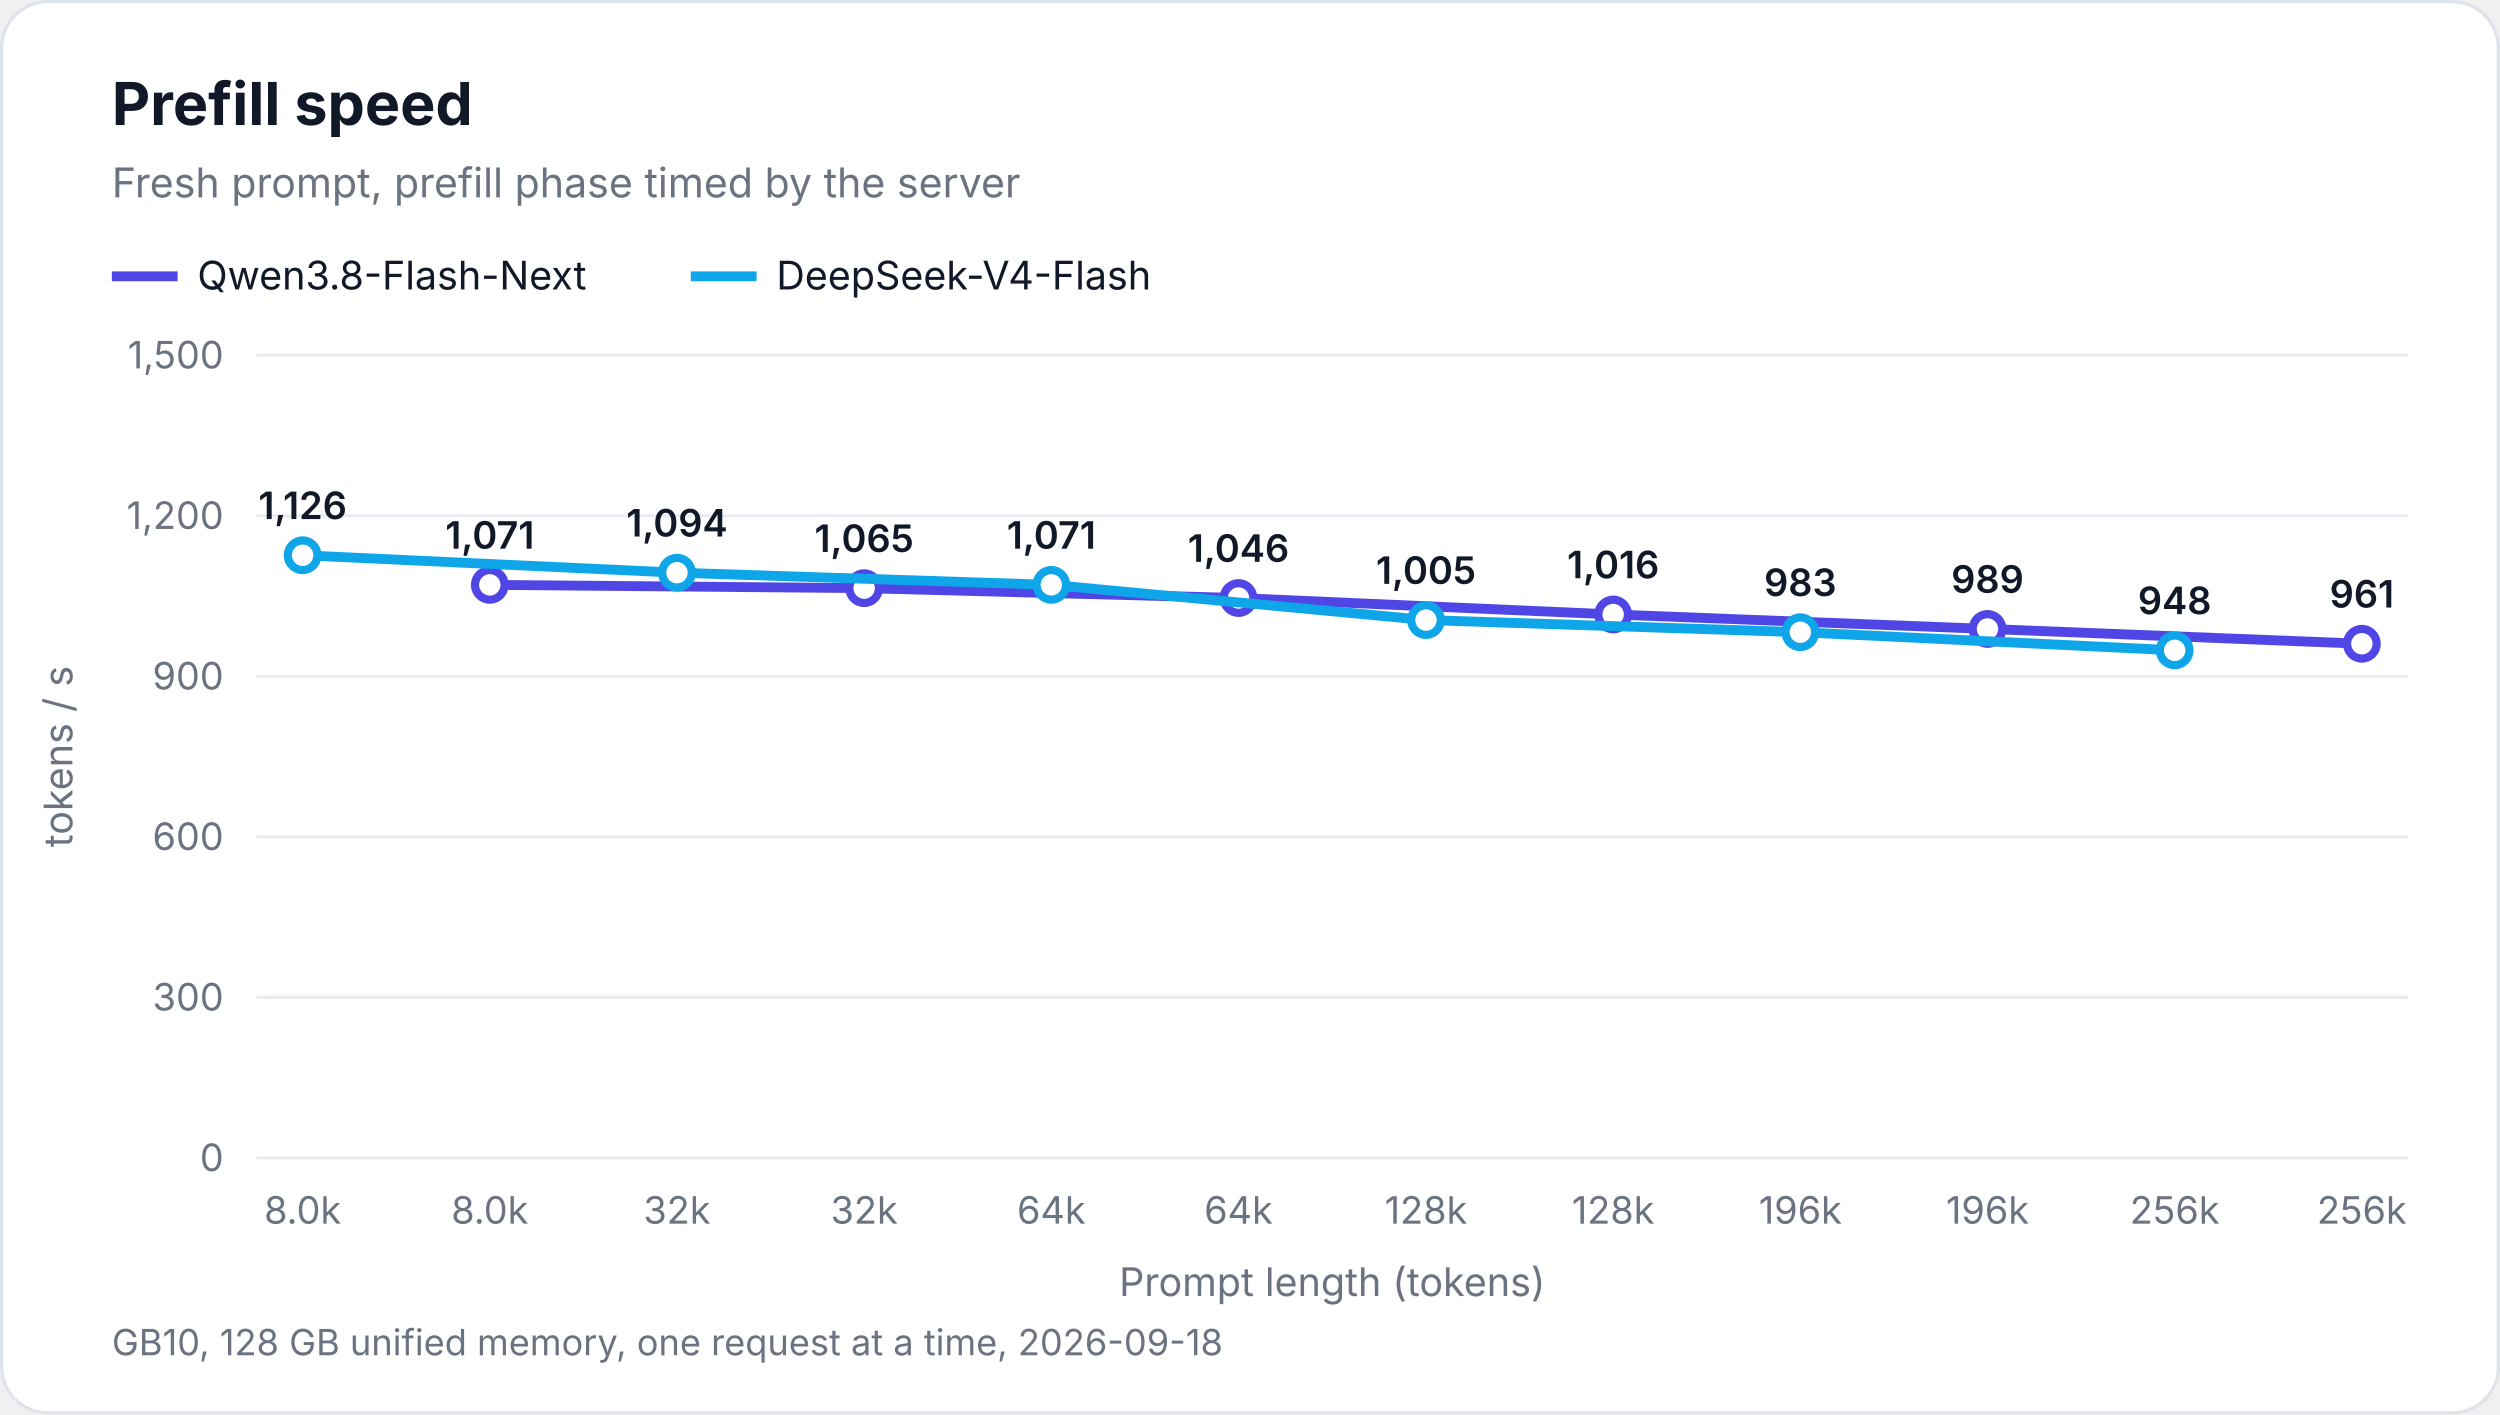
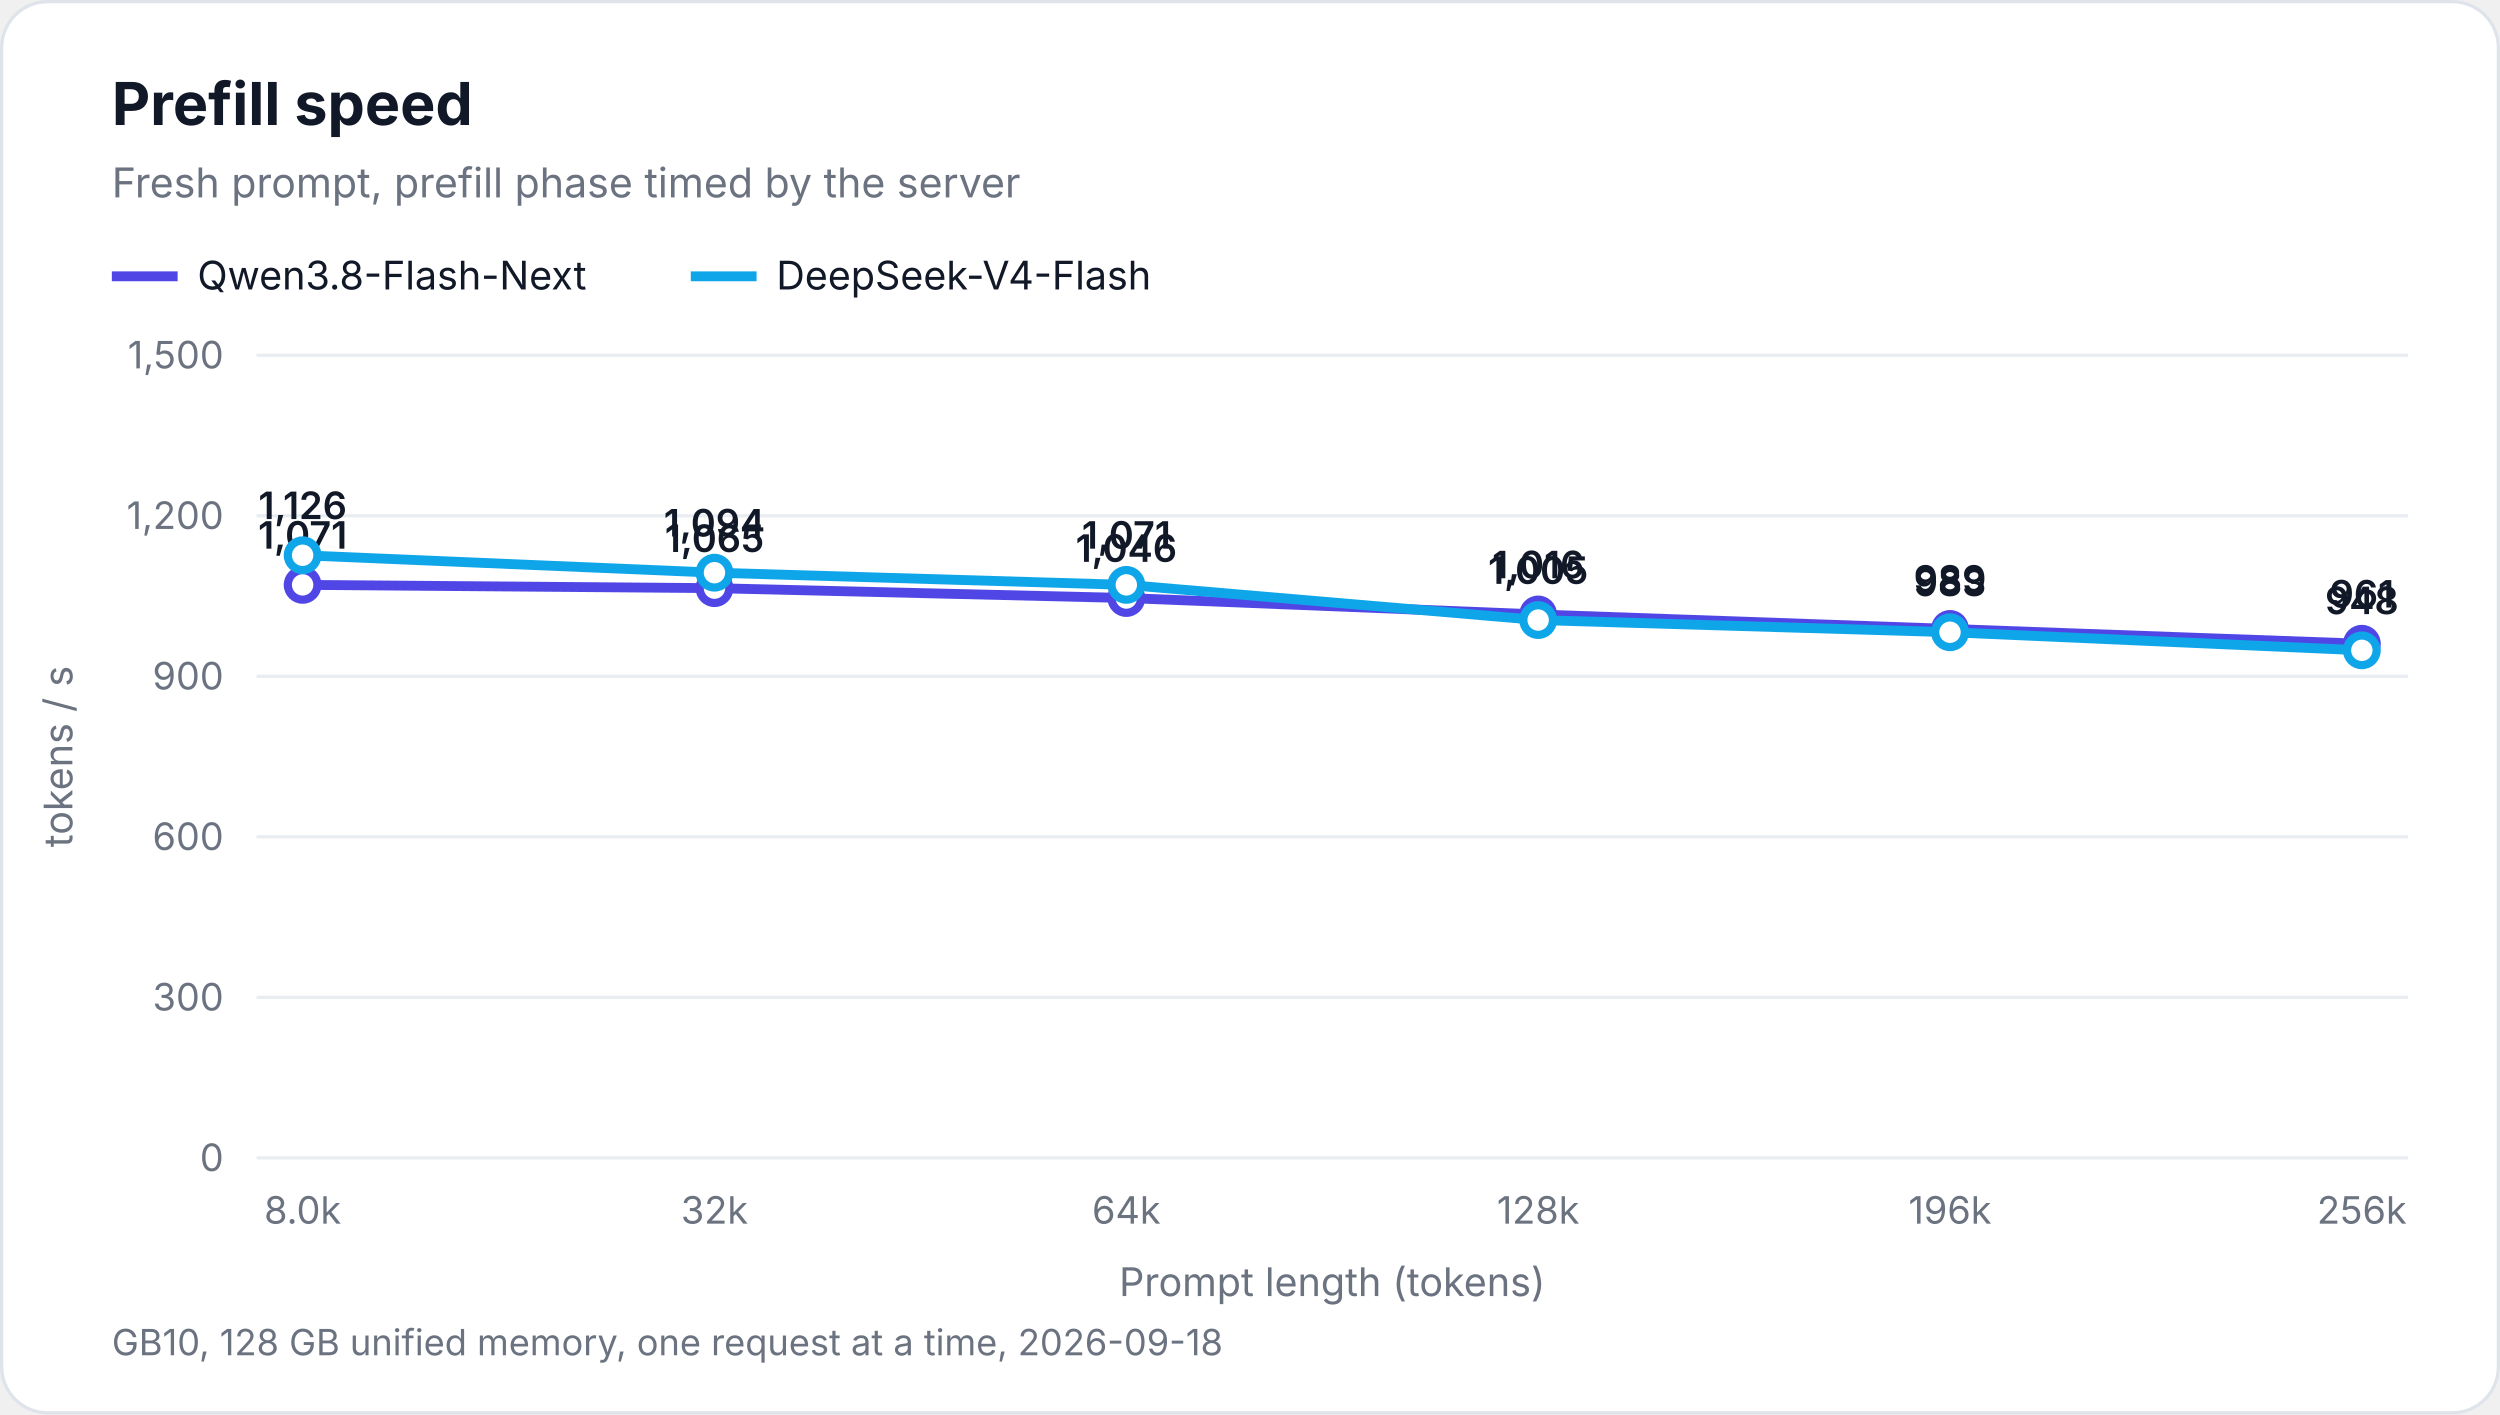
<svg xmlns="http://www.w3.org/2000/svg" width="760" height="430" viewBox="0 0 760 430" font-family="Inter, Segoe UI, Helvetica, Arial, sans-serif">
  <rect x="0.5" y="0.5" width="759" height="429" rx="14" fill="#ffffff" stroke="#dfe3ea" />
  <text x="34" y="38" font-size="18" font-weight="700" fill="#111827">Prefill speed</text>
  <text x="34" y="60" font-size="12.5" fill="#6b7280">Fresh prompt, prefill phase timed by the server</text>
  <text x="34" y="412" font-size="11" fill="#6b7280">GB10, 128 GB unified memory, one request at a time, 2026-09-18</text>
  <line x1="78" y1="352.0" x2="732" y2="352.0" stroke="#e9ecf1" />
  <text x="68" y="356.0" font-size="11.5" text-anchor="end" fill="#6b7280">0</text>
  <line x1="78" y1="303.2" x2="732" y2="303.2" stroke="#e9ecf1" />
  <text x="68" y="307.2" font-size="11.5" text-anchor="end" fill="#6b7280">300</text>
  <line x1="78" y1="254.4" x2="732" y2="254.4" stroke="#e9ecf1" />
  <text x="68" y="258.4" font-size="11.5" text-anchor="end" fill="#6b7280">600</text>
  <line x1="78" y1="205.6" x2="732" y2="205.6" stroke="#e9ecf1" />
  <text x="68" y="209.6" font-size="11.5" text-anchor="end" fill="#6b7280">900</text>
  <line x1="78" y1="156.8" x2="732" y2="156.8" stroke="#e9ecf1" />
  <text x="68" y="160.8" font-size="11.5" text-anchor="end" fill="#6b7280">1,200</text>
  <line x1="78" y1="108.0" x2="732" y2="108.0" stroke="#e9ecf1" />
  <text x="68" y="112.0" font-size="11.5" text-anchor="end" fill="#6b7280">1,500</text>
  <text x="22" y="230.0" font-size="12" fill="#6b7280" text-anchor="middle" transform="rotate(-90 22 230.0)">tokens / s</text>
  <text x="405.0" y="394" font-size="12" fill="#6b7280" text-anchor="middle">Prompt length (tokens)</text>
  <text x="92.0" y="372" font-size="11.5" text-anchor="middle" fill="#6b7280">8.0k</text>
-   <text x="148.9" y="372" font-size="11.5" text-anchor="middle" fill="#6b7280">8.0k</text>
-   <text x="205.8" y="372" font-size="11.5" text-anchor="middle" fill="#6b7280">32k</text>
-   <text x="262.7" y="372" font-size="11.5" text-anchor="middle" fill="#6b7280">32k</text>
-   <text x="319.6" y="372" font-size="11.5" text-anchor="middle" fill="#6b7280">64k</text>
-   <text x="376.5" y="372" font-size="11.5" text-anchor="middle" fill="#6b7280">64k</text>
-   <text x="433.5" y="372" font-size="11.5" text-anchor="middle" fill="#6b7280">128k</text>
-   <text x="490.4" y="372" font-size="11.5" text-anchor="middle" fill="#6b7280">128k</text>
-   <text x="547.3" y="372" font-size="11.5" text-anchor="middle" fill="#6b7280">196k</text>
-   <text x="604.2" y="372" font-size="11.5" text-anchor="middle" fill="#6b7280">196k</text>
-   <text x="661.1" y="372" font-size="11.5" text-anchor="middle" fill="#6b7280">256k</text>
+   <text x="217.2" y="372" font-size="11.5" text-anchor="middle" fill="#6b7280">32k</text>
+   <text x="342.4" y="372" font-size="11.5" text-anchor="middle" fill="#6b7280">64k</text>
+   <text x="467.6" y="372" font-size="11.5" text-anchor="middle" fill="#6b7280">128k</text>
+   <text x="592.8" y="372" font-size="11.5" text-anchor="middle" fill="#6b7280">196k</text>
  <text x="718.0" y="372" font-size="11.5" text-anchor="middle" fill="#6b7280">256k</text>
-   <path d="M148.9,177.8 L262.7,178.8 L376.5,181.8 L490.4,186.8 L604.2,191.2 L718.0,195.7" fill="none" stroke="#4f46e5" stroke-width="3" stroke-linejoin="round" stroke-linecap="round" />
-   <circle cx="148.9" cy="177.8" r="4.5" fill="#ffffff" stroke="#4f46e5" stroke-width="2.5" />
-   <text x="148.9" y="166.8" font-size="11.5" font-weight="600" text-anchor="middle" fill="#111827">1,071</text>
-   <circle cx="262.7" cy="178.8" r="4.5" fill="#ffffff" stroke="#4f46e5" stroke-width="2.5" />
-   <text x="262.7" y="167.8" font-size="11.5" font-weight="600" text-anchor="middle" fill="#111827">1,065</text>
-   <circle cx="376.5" cy="181.8" r="4.5" fill="#ffffff" stroke="#4f46e5" stroke-width="2.5" />
-   <text x="376.5" y="170.8" font-size="11.5" font-weight="600" text-anchor="middle" fill="#111827">1,046</text>
-   <circle cx="490.4" cy="186.8" r="4.5" fill="#ffffff" stroke="#4f46e5" stroke-width="2.5" />
-   <text x="490.4" y="175.8" font-size="11.5" font-weight="600" text-anchor="middle" fill="#111827">1,016</text>
-   <circle cx="604.2" cy="191.2" r="4.5" fill="#ffffff" stroke="#4f46e5" stroke-width="2.5" />
-   <text x="604.2" y="180.2" font-size="11.5" font-weight="600" text-anchor="middle" fill="#111827">989</text>
+   <path d="M92.0,177.8 L217.2,178.8 L342.4,181.8 L467.6,186.8 L592.8,191.2 L718.0,195.7" fill="none" stroke="#4f46e5" stroke-width="3" stroke-linejoin="round" stroke-linecap="round" />
+   <circle cx="92.0" cy="177.8" r="4.5" fill="#ffffff" stroke="#4f46e5" stroke-width="2.5" />
+   <text x="92.0" y="166.8" font-size="11.5" font-weight="600" text-anchor="middle" fill="#111827">1,071</text>
+   <circle cx="217.2" cy="178.8" r="4.5" fill="#ffffff" stroke="#4f46e5" stroke-width="2.5" />
+   <text x="217.2" y="167.8" font-size="11.5" font-weight="600" text-anchor="middle" fill="#111827">1,065</text>
+   <circle cx="342.4" cy="181.8" r="4.5" fill="#ffffff" stroke="#4f46e5" stroke-width="2.5" />
+   <text x="342.4" y="170.8" font-size="11.5" font-weight="600" text-anchor="middle" fill="#111827">1,046</text>
+   <circle cx="467.6" cy="186.8" r="4.5" fill="#ffffff" stroke="#4f46e5" stroke-width="2.5" />
+   <text x="467.6" y="175.8" font-size="11.5" font-weight="600" text-anchor="middle" fill="#111827">1,016</text>
+   <circle cx="592.8" cy="191.2" r="4.5" fill="#ffffff" stroke="#4f46e5" stroke-width="2.5" />
+   <text x="592.8" y="180.2" font-size="11.5" font-weight="600" text-anchor="middle" fill="#111827">989</text>
  <circle cx="718.0" cy="195.7" r="4.5" fill="#ffffff" stroke="#4f46e5" stroke-width="2.5" />
  <text x="718.0" y="184.7" font-size="11.5" font-weight="600" text-anchor="middle" fill="#111827">961</text>
-   <path d="M92.0,168.8 L205.8,174.1 L319.6,177.8 L433.5,188.5 L547.3,192.2 L661.1,197.7" fill="none" stroke="#0ea5e9" stroke-width="3" stroke-linejoin="round" stroke-linecap="round" />
+   <path d="M92.0,168.8 L217.2,174.1 L342.4,177.8 L467.6,188.5 L592.8,192.2 L718.0,197.7" fill="none" stroke="#0ea5e9" stroke-width="3" stroke-linejoin="round" stroke-linecap="round" />
  <circle cx="92.0" cy="168.8" r="4.5" fill="#ffffff" stroke="#0ea5e9" stroke-width="2.5" />
  <text x="92.0" y="157.8" font-size="11.5" font-weight="600" text-anchor="middle" fill="#111827">1,126</text>
-   <circle cx="205.8" cy="174.1" r="4.5" fill="#ffffff" stroke="#0ea5e9" stroke-width="2.5" />
-   <text x="205.8" y="163.1" font-size="11.5" font-weight="600" text-anchor="middle" fill="#111827">1,094</text>
-   <circle cx="319.6" cy="177.8" r="4.5" fill="#ffffff" stroke="#0ea5e9" stroke-width="2.5" />
-   <text x="319.6" y="166.8" font-size="11.5" font-weight="600" text-anchor="middle" fill="#111827">1,071</text>
-   <circle cx="433.5" cy="188.5" r="4.5" fill="#ffffff" stroke="#0ea5e9" stroke-width="2.5" />
-   <text x="433.5" y="177.5" font-size="11.5" font-weight="600" text-anchor="middle" fill="#111827">1,005</text>
-   <circle cx="547.3" cy="192.2" r="4.5" fill="#ffffff" stroke="#0ea5e9" stroke-width="2.5" />
-   <text x="547.3" y="181.2" font-size="11.5" font-weight="600" text-anchor="middle" fill="#111827">983</text>
-   <circle cx="661.1" cy="197.7" r="4.5" fill="#ffffff" stroke="#0ea5e9" stroke-width="2.5" />
-   <text x="661.1" y="186.7" font-size="11.5" font-weight="600" text-anchor="middle" fill="#111827">948</text>
+   <circle cx="217.2" cy="174.1" r="4.5" fill="#ffffff" stroke="#0ea5e9" stroke-width="2.5" />
+   <text x="217.2" y="163.1" font-size="11.5" font-weight="600" text-anchor="middle" fill="#111827">1,094</text>
+   <circle cx="342.4" cy="177.8" r="4.5" fill="#ffffff" stroke="#0ea5e9" stroke-width="2.5" />
+   <text x="342.4" y="166.8" font-size="11.5" font-weight="600" text-anchor="middle" fill="#111827">1,071</text>
+   <circle cx="467.6" cy="188.5" r="4.5" fill="#ffffff" stroke="#0ea5e9" stroke-width="2.5" />
+   <text x="467.6" y="177.5" font-size="11.5" font-weight="600" text-anchor="middle" fill="#111827">1,005</text>
+   <circle cx="592.8" cy="192.2" r="4.5" fill="#ffffff" stroke="#0ea5e9" stroke-width="2.5" />
+   <text x="592.8" y="181.2" font-size="11.5" font-weight="600" text-anchor="middle" fill="#111827">983</text>
+   <circle cx="718.0" cy="197.7" r="4.5" fill="#ffffff" stroke="#0ea5e9" stroke-width="2.5" />
+   <text x="718.0" y="186.7" font-size="11.5" font-weight="600" text-anchor="middle" fill="#111827">948</text>
  <line x1="34.0" y1="84" x2="54.0" y2="84" stroke="#4f46e5" stroke-width="3" />
  <text x="60.0" y="88" font-size="12" fill="#111827">Qwen3.8-Flash-Next</text>
  <line x1="210.0" y1="84" x2="230.0" y2="84" stroke="#0ea5e9" stroke-width="3" />
  <text x="236.0" y="88" font-size="12" fill="#111827">DeepSeek-V4-Flash</text>
</svg>
